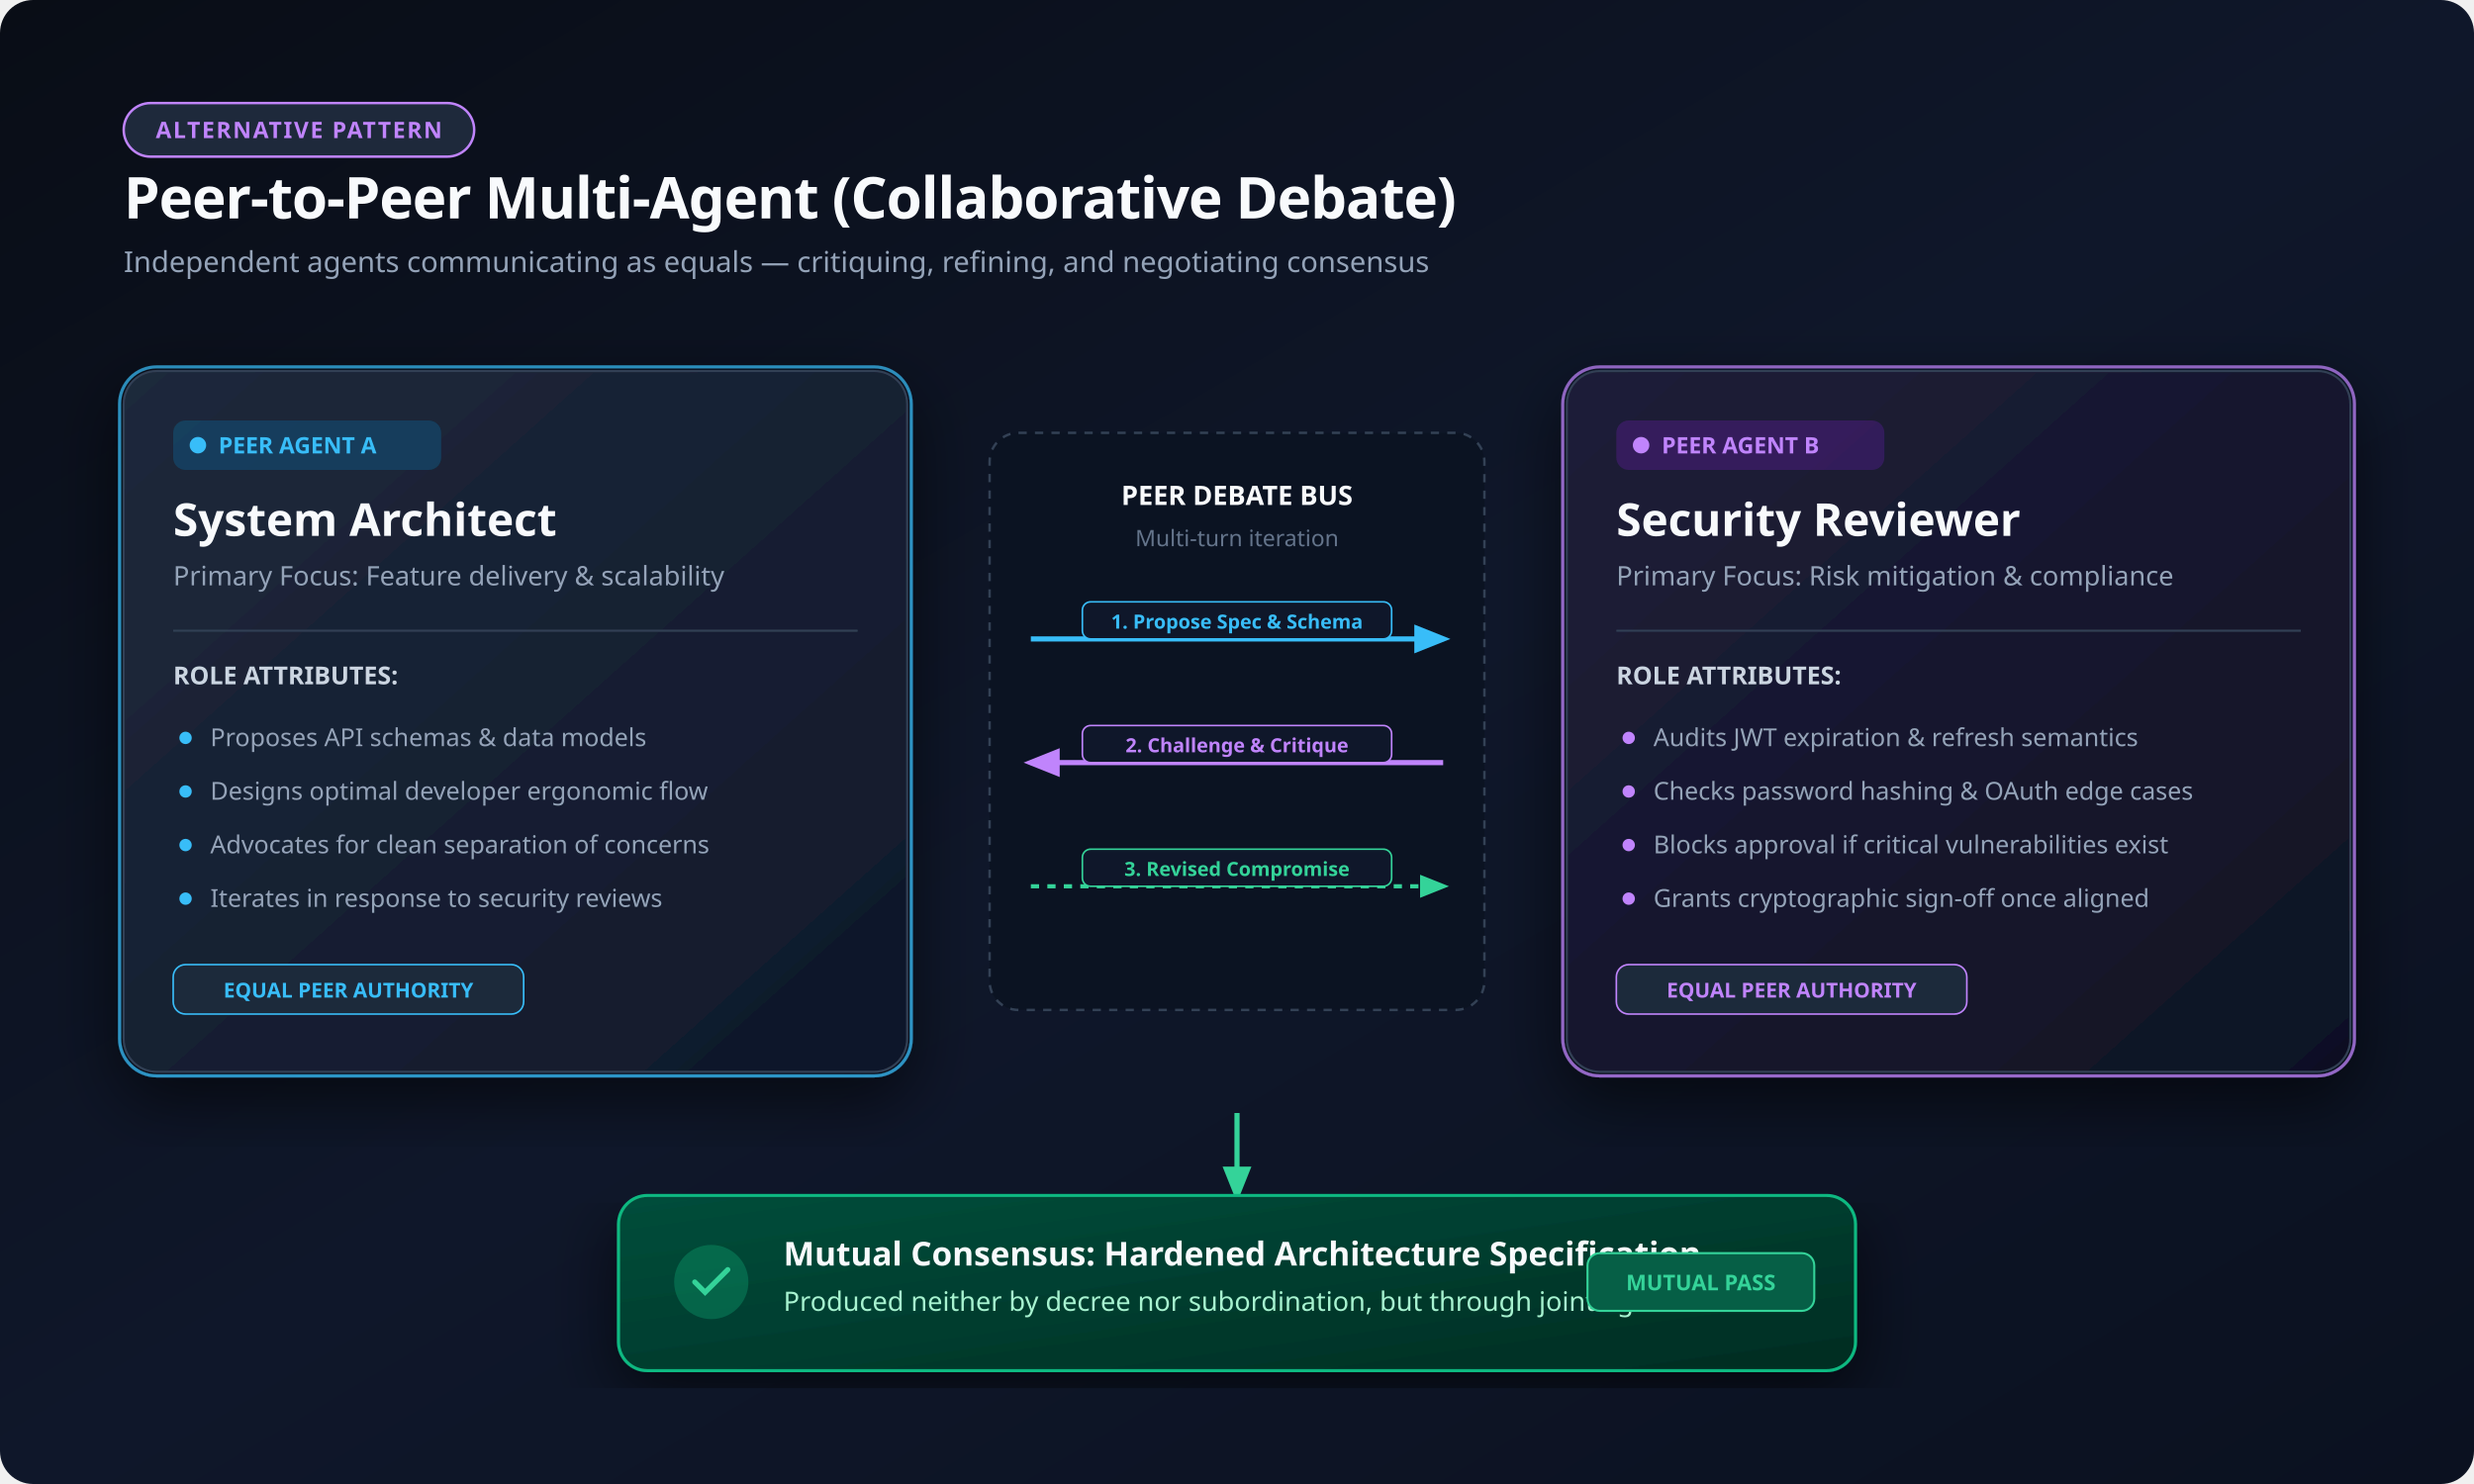
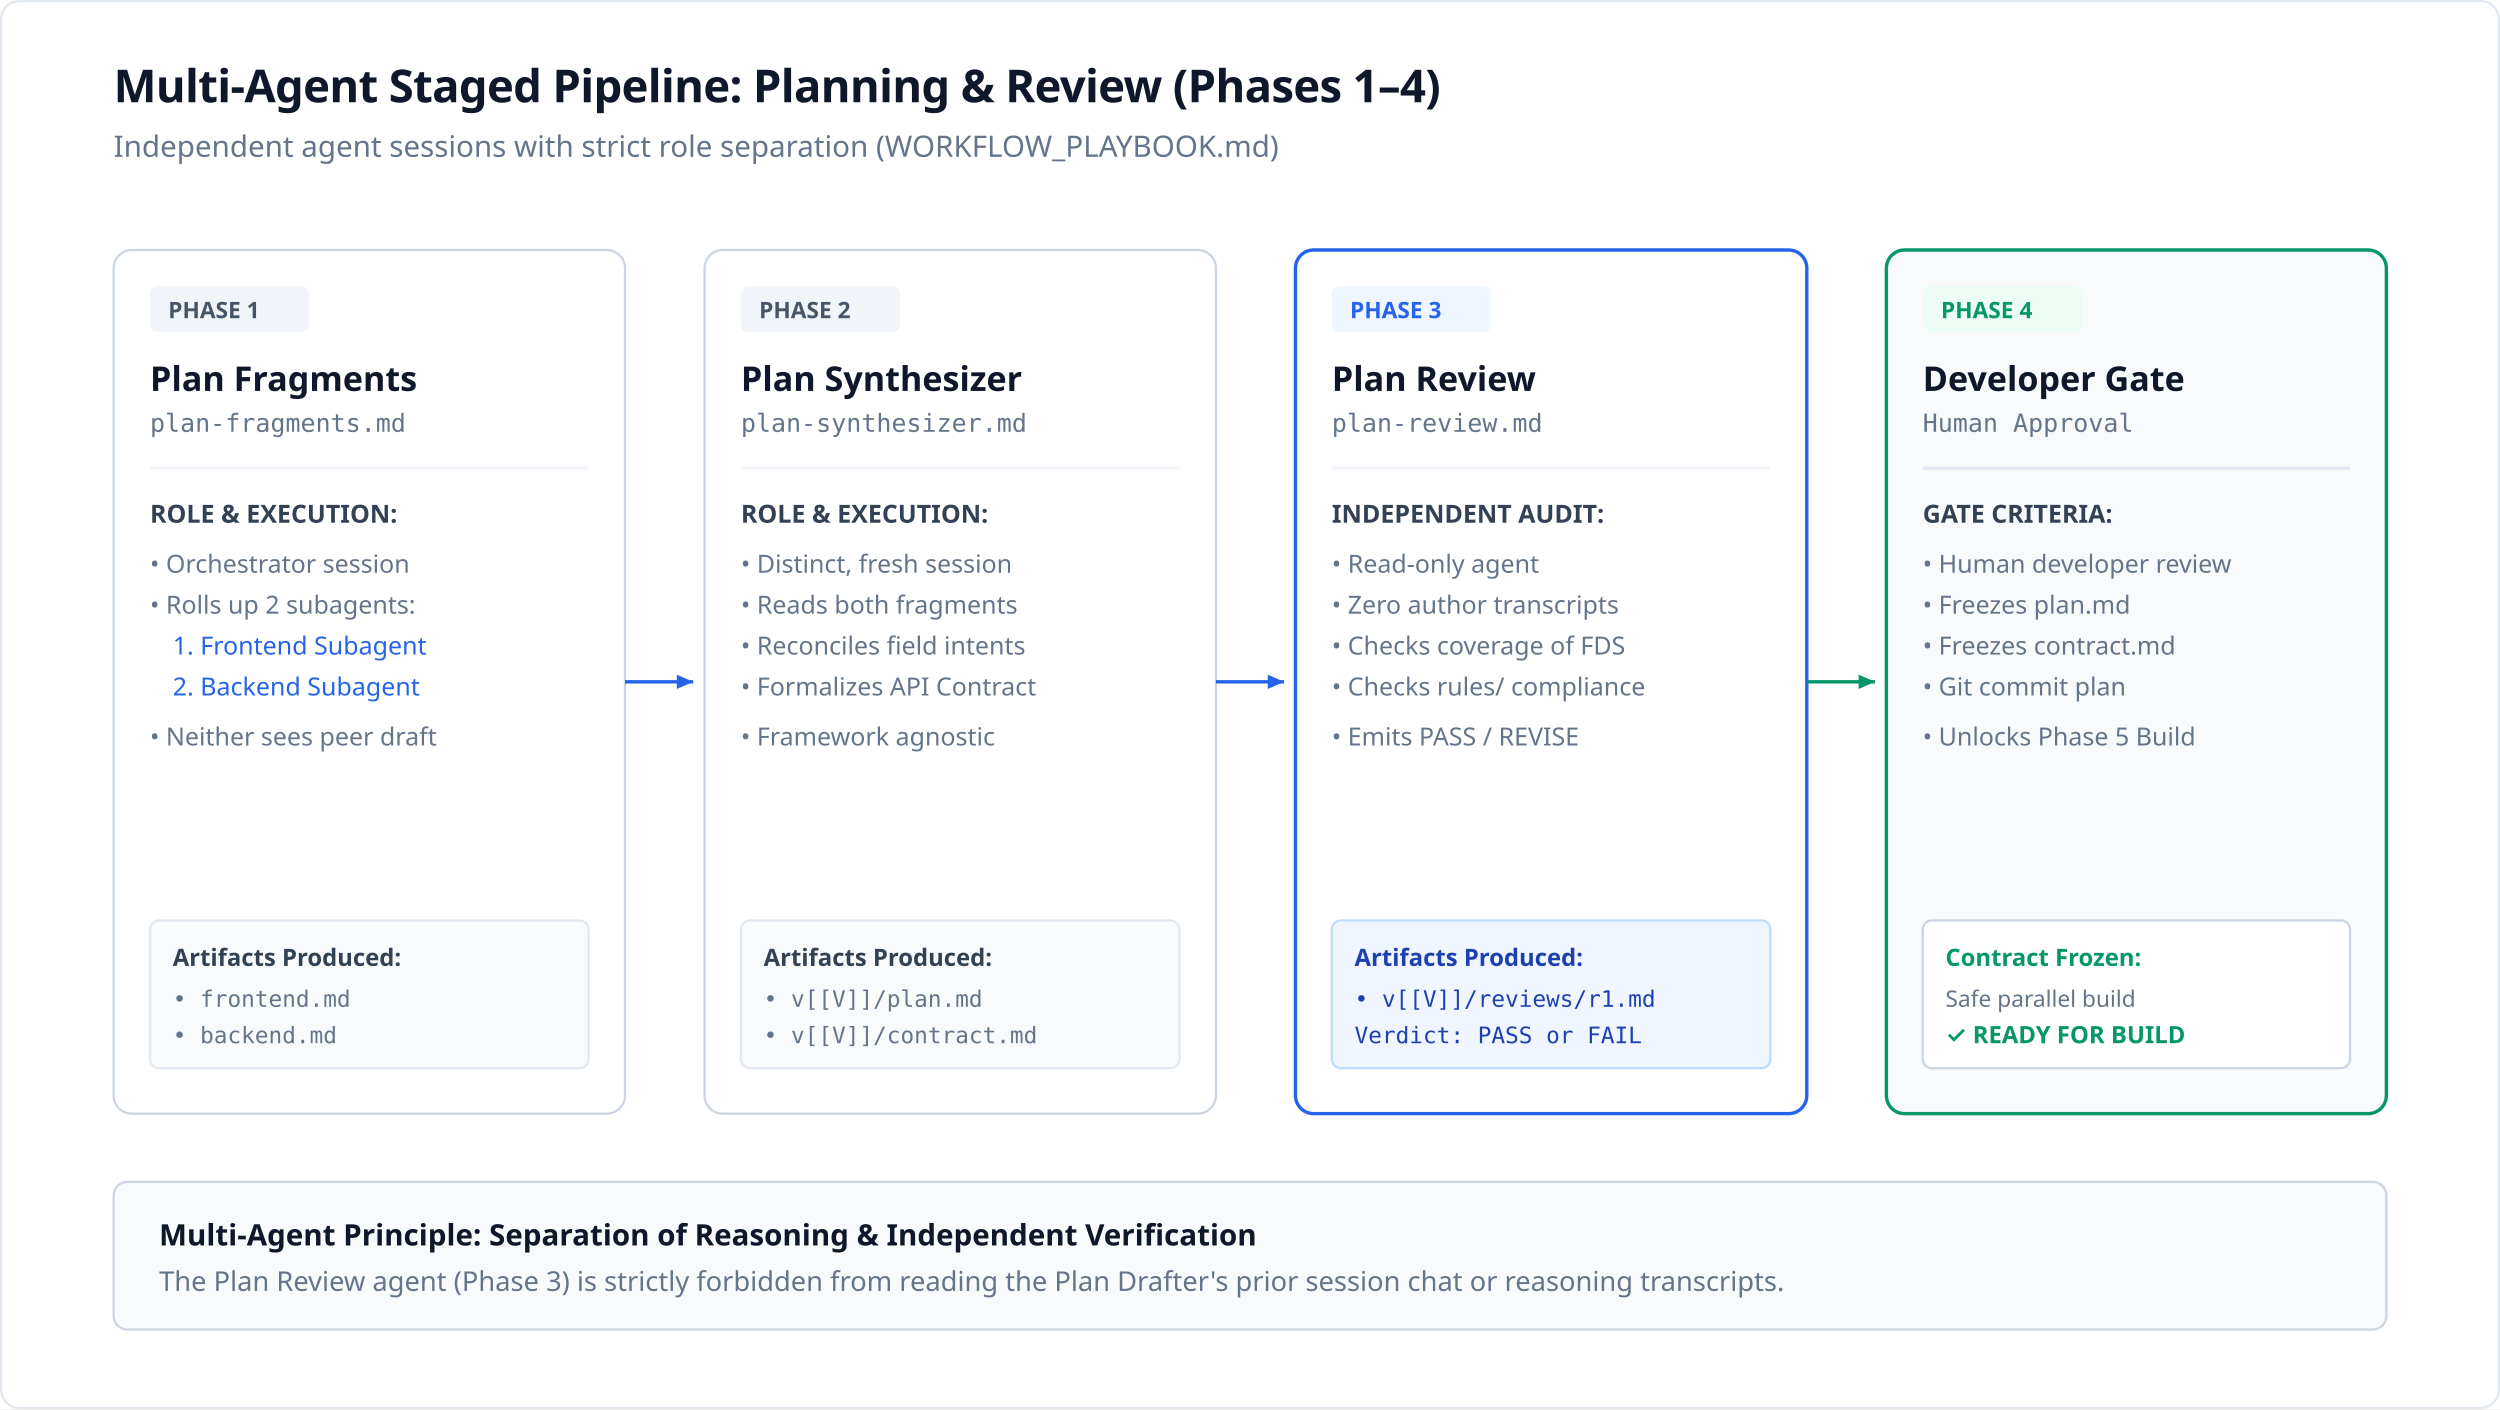
- <svg xmlns="http://www.w3.org/2000/svg" viewBox="0 0 1200 720" width="1200" height="720">
+ <svg xmlns="http://www.w3.org/2000/svg" viewBox="0 0 1100 620" width="1100" height="620">
  <defs>
-     <linearGradient id="bg-grad-2" x1="0%" y1="0%" x2="100%" y2="100%">
-       <stop offset="0%" stop-color="#090d16" />
-       <stop offset="50%" stop-color="#0f172a" />
-       <stop offset="100%" stop-color="#0b1120" />
-     </linearGradient>
-     <linearGradient id="agent-a-grad" x1="0%" y1="0%" x2="100%" y2="100%">
-       <stop offset="0%" stop-color="#1e293b" />
-       <stop offset="100%" stop-color="#0f172a" />
-     </linearGradient>
-     <linearGradient id="agent-b-grad" x1="0%" y1="0%" x2="100%" y2="100%">
-       <stop offset="0%" stop-color="#1e1e38" />
-       <stop offset="100%" stop-color="#0f1124" />
-     </linearGradient>
-     <linearGradient id="consensus-grad" x1="0%" y1="0%" x2="100%" y2="100%">
-       <stop offset="0%" stop-color="#064e3b" />
-       <stop offset="100%" stop-color="#022c22" />
-     </linearGradient>
-     <marker id="arrow-blue" viewBox="0 0 10 10" refX="8" refY="5" markerWidth="7" markerHeight="7" orient="auto-start-reverse">
-       <path d="M 0 1 L 10 5 L 0 9 z" fill="#38bdf8" />
+     <marker id="arrow-blue-2" viewBox="0 0 10 10" refX="8" refY="5" markerWidth="6" markerHeight="6" orient="auto-start-reverse">
+       <path d="M 0 1.5 L 8 5 L 0 8.5 z" fill="#2563eb" />
    </marker>
-     <marker id="arrow-purple" viewBox="0 0 10 10" refX="8" refY="5" markerWidth="7" markerHeight="7" orient="auto-start-reverse">
-       <path d="M 0 1 L 10 5 L 0 9 z" fill="#c084fc" />
+     <marker id="arrow-green-2" viewBox="0 0 10 10" refX="8" refY="5" markerWidth="6" markerHeight="6" orient="auto-start-reverse">
+       <path d="M 0 1.5 L 8 5 L 0 8.5 z" fill="#059669" />
    </marker>
-     <marker id="arrow-green" viewBox="0 0 10 10" refX="8" refY="5" markerWidth="7" markerHeight="7" orient="auto-start-reverse">
-       <path d="M 0 1 L 10 5 L 0 9 z" fill="#34d399" />
-     </marker>
-     <filter id="shadow-card-2" x="-10%" y="-10%" width="120%" height="120%">
-       <feDropShadow dx="0" dy="12" stdDeviation="16" flood-color="#000000" flood-opacity="0.6" />
-     </filter>
  </defs>
-   <rect width="1200" height="720" fill="url(#bg-grad-2)" rx="16" />
-   <g transform="translate(60, 50)">
-     <rect x="0" y="0" width="170" height="26" rx="13" fill="#1e293b" stroke="#c084fc" stroke-width="1.2" />
-     <text x="85" y="17" fill="#c084fc" font-family="Noto Sans, Adwaita Sans, -apple-system, BlinkMacSystemFont, 'Segoe UI', Roboto, sans-serif" font-size="11" font-weight="700" text-anchor="middle" letter-spacing="0.8">ALTERNATIVE PATTERN</text>
-     <text x="0" y="56" fill="#f8fafc" font-family="Noto Sans, Adwaita Sans, -apple-system, BlinkMacSystemFont, 'Segoe UI', Roboto, sans-serif" font-size="28" font-weight="800" letter-spacing="-0.5">Peer-to-Peer Multi-Agent (Collaborative Debate)</text>
-     <text x="0" y="82" fill="#94a3b8" font-family="Noto Sans, Adwaita Sans, -apple-system, BlinkMacSystemFont, 'Segoe UI', Roboto, sans-serif" font-size="14" font-weight="400">Independent agents communicating as equals — critiquing, refining, and negotiating consensus</text>
+   <rect width="1100" height="620" fill="#ffffff" />
+   <rect x="0.5" y="0.5" width="1099" height="619" fill="none" stroke="#e2e8f0" stroke-width="1" rx="8" />
+   <g transform="translate(50, 45)">
+     <text x="0" y="0" fill="#0f172a" font-family="Noto Sans, Inter, -apple-system, BlinkMacSystemFont, 'Segoe UI', Roboto, sans-serif" font-size="20" font-weight="700" letter-spacing="-0.3">Multi-Agent Staged Pipeline: Planning &amp; Review (Phases 1–4)</text>
+     <text x="0" y="24" fill="#64748b" font-family="Noto Sans, Inter, -apple-system, BlinkMacSystemFont, 'Segoe UI', Roboto, sans-serif" font-size="13">Independent agent sessions with strict role separation (WORKFLOW_PLAYBOOK.md)</text>
  </g>
-   <g transform="translate(60, 180)" filter="url(#shadow-card-2)">
-     <rect x="-2" y="-2" width="384" height="344" rx="18" fill="none" stroke="#38bdf8" stroke-width="1.5" opacity="0.7" />
-     <rect x="0" y="0" width="380" height="340" rx="16" fill="url(#agent-a-grad)" stroke="#334155" stroke-width="1" />
-     <rect x="24" y="24" width="130" height="24" rx="6" fill="#0284c7" opacity="0.25" />
-     <circle cx="36" cy="36" r="4" fill="#38bdf8" />
-     <text x="46" y="40" fill="#38bdf8" font-family="Noto Sans, Adwaita Sans, -apple-system, BlinkMacSystemFont, 'Segoe UI', Roboto, sans-serif" font-size="11" font-weight="700">PEER AGENT A</text>
-     <text x="24" y="80" fill="#f8fafc" font-family="Noto Sans, Adwaita Sans, -apple-system, BlinkMacSystemFont, 'Segoe UI', Roboto, sans-serif" font-size="22" font-weight="800">System Architect</text>
-     <text x="24" y="104" fill="#94a3b8" font-family="Noto Sans, Adwaita Sans, -apple-system, BlinkMacSystemFont, 'Segoe UI', Roboto, sans-serif" font-size="13">Primary Focus: Feature delivery &amp; scalability</text>
-     <line x1="24" y1="126" x2="356" y2="126" stroke="#334155" stroke-width="1" />
-     <text x="24" y="152" fill="#cbd5e1" font-family="Noto Sans, Adwaita Sans, -apple-system, BlinkMacSystemFont, 'Segoe UI', Roboto, sans-serif" font-size="12" font-weight="700">ROLE ATTRIBUTES:</text>
-     <g transform="translate(24, 172)">
-       <circle cx="6" cy="6" r="3" fill="#38bdf8" />
-       <text x="18" y="10" fill="#94a3b8" font-family="Noto Sans, Adwaita Sans, -apple-system, BlinkMacSystemFont, 'Segoe UI', Roboto, sans-serif" font-size="12">Proposes API schemas &amp; data models</text>
-     </g>
-     <g transform="translate(24, 198)">
-       <circle cx="6" cy="6" r="3" fill="#38bdf8" />
-       <text x="18" y="10" fill="#94a3b8" font-family="Noto Sans, Adwaita Sans, -apple-system, BlinkMacSystemFont, 'Segoe UI', Roboto, sans-serif" font-size="12">Designs optimal developer ergonomic flow</text>
-     </g>
-     <g transform="translate(24, 224)">
-       <circle cx="6" cy="6" r="3" fill="#38bdf8" />
-       <text x="18" y="10" fill="#94a3b8" font-family="Noto Sans, Adwaita Sans, -apple-system, BlinkMacSystemFont, 'Segoe UI', Roboto, sans-serif" font-size="12">Advocates for clean separation of concerns</text>
-     </g>
-     <g transform="translate(24, 250)">
-       <circle cx="6" cy="6" r="3" fill="#38bdf8" />
-       <text x="18" y="10" fill="#94a3b8" font-family="Noto Sans, Adwaita Sans, -apple-system, BlinkMacSystemFont, 'Segoe UI', Roboto, sans-serif" font-size="12">Iterates in response to security reviews</text>
-     </g>
-     <rect x="24" y="288" width="170" height="24" rx="6" fill="#1e293b" stroke="#38bdf8" stroke-width="0.8" />
-     <text x="109" y="304" fill="#38bdf8" font-family="Noto Sans, Adwaita Sans, -apple-system, BlinkMacSystemFont, 'Segoe UI', Roboto, sans-serif" font-size="10" font-weight="700" text-anchor="middle">EQUAL PEER AUTHORITY</text>
+   <g transform="translate(50, 110)">
+     <rect x="0" y="0" width="225" height="380" rx="8" fill="#ffffff" stroke="#cbd5e1" stroke-width="1" />
+     <rect x="16" y="16" width="70" height="20" rx="3" fill="#f1f5f9" />
+     <text x="24" y="30" fill="#475569" font-family="Noto Sans, Inter, -apple-system, BlinkMacSystemFont, 'Segoe UI', Roboto, sans-serif" font-size="10" font-weight="700">PHASE 1</text>
+     <text x="16" y="62" fill="#0f172a" font-family="Noto Sans, Inter, -apple-system, BlinkMacSystemFont, 'Segoe UI', Roboto, sans-serif" font-size="15" font-weight="700">Plan Fragments</text>
+     <text x="16" y="80" fill="#64748b" font-family="JetBrainsMono Nerd Font, SFMono-Regular, Menlo, Monaco, Consolas, monospace" font-size="11">plan-fragments.md</text>
+     <line x1="16" y1="96" x2="209" y2="96" stroke="#f1f5f9" stroke-width="1.5" />
+     <text x="16" y="120" fill="#334155" font-family="Noto Sans, Inter, -apple-system, BlinkMacSystemFont, 'Segoe UI', Roboto, sans-serif" font-size="11" font-weight="600">ROLE &amp; EXECUTION:</text>
+     <text x="16" y="142" fill="#64748b" font-family="Noto Sans, Inter, -apple-system, BlinkMacSystemFont, 'Segoe UI', Roboto, sans-serif" font-size="11">• Orchestrator session</text>
+     <text x="16" y="160" fill="#64748b" font-family="Noto Sans, Inter, -apple-system, BlinkMacSystemFont, 'Segoe UI', Roboto, sans-serif" font-size="11">• Rolls up 2 subagents:</text>
+     <text x="26" y="178" fill="#2563eb" font-family="Noto Sans, Inter, -apple-system, BlinkMacSystemFont, 'Segoe UI', Roboto, sans-serif" font-size="11">1. Frontend Subagent</text>
+     <text x="26" y="196" fill="#2563eb" font-family="Noto Sans, Inter, -apple-system, BlinkMacSystemFont, 'Segoe UI', Roboto, sans-serif" font-size="11">2. Backend Subagent</text>
+     <text x="16" y="218" fill="#64748b" font-family="Noto Sans, Inter, -apple-system, BlinkMacSystemFont, 'Segoe UI', Roboto, sans-serif" font-size="11">• Neither sees peer draft</text>
+     <rect x="16" y="295" width="193" height="65" rx="4" fill="#f8fafc" stroke="#e2e8f0" stroke-width="1" />
+     <text x="26" y="315" fill="#334155" font-family="Noto Sans, Inter, -apple-system, BlinkMacSystemFont, 'Segoe UI', Roboto, sans-serif" font-size="10.5" font-weight="600">Artifacts Produced:</text>
+     <text x="26" y="333" fill="#64748b" font-family="JetBrainsMono Nerd Font, SFMono-Regular, Menlo, Monaco, Consolas, monospace" font-size="10">• frontend.md</text>
+     <text x="26" y="349" fill="#64748b" font-family="JetBrainsMono Nerd Font, SFMono-Regular, Menlo, Monaco, Consolas, monospace" font-size="10">• backend.md</text>
  </g>
-   <g transform="translate(480, 210)">
-     <rect x="0" y="0" width="240" height="280" rx="14" fill="#0b1322" stroke="#334155" stroke-width="1.2" stroke-dasharray="4 4" />
-     <text x="120" y="35" fill="#f8fafc" font-family="Noto Sans, Adwaita Sans, -apple-system, BlinkMacSystemFont, 'Segoe UI', Roboto, sans-serif" font-size="13" font-weight="700" text-anchor="middle">PEER DEBATE BUS</text>
-     <text x="120" y="55" fill="#64748b" font-family="Noto Sans, Adwaita Sans, -apple-system, BlinkMacSystemFont, 'Segoe UI', Roboto, sans-serif" font-size="11" text-anchor="middle">Multi-turn iteration</text>
-     <path d="M 20 100 L 220 100" fill="none" stroke="#38bdf8" stroke-width="2.5" marker-end="url(#arrow-blue)" />
-     <rect x="45" y="82" width="150" height="18" rx="4" fill="#0f172a" stroke="#38bdf8" stroke-width="0.8" />
-     <text x="120" y="95" fill="#38bdf8" font-family="Noto Sans, Adwaita Sans, -apple-system, BlinkMacSystemFont, 'Segoe UI', Roboto, sans-serif" font-size="9.5" font-weight="700" text-anchor="middle">1. Propose Spec &amp; Schema</text>
-     <path d="M 220 160 L 20 160" fill="none" stroke="#c084fc" stroke-width="2.5" marker-end="url(#arrow-purple)" />
-     <rect x="45" y="142" width="150" height="18" rx="4" fill="#0f172a" stroke="#c084fc" stroke-width="0.8" />
-     <text x="120" y="155" fill="#c084fc" font-family="Noto Sans, Adwaita Sans, -apple-system, BlinkMacSystemFont, 'Segoe UI', Roboto, sans-serif" font-size="9.5" font-weight="700" text-anchor="middle">2. Challenge &amp; Critique</text>
-     <path d="M 20 220 L 220 220" fill="none" stroke="#34d399" stroke-width="2" stroke-dasharray="4 4" marker-end="url(#arrow-green)" />
-     <rect x="45" y="202" width="150" height="18" rx="4" fill="#0f172a" stroke="#34d399" stroke-width="0.8" />
-     <text x="120" y="215" fill="#34d399" font-family="Noto Sans, Adwaita Sans, -apple-system, BlinkMacSystemFont, 'Segoe UI', Roboto, sans-serif" font-size="9.5" font-weight="700" text-anchor="middle">3. Revised Compromise</text>
+   <path d="M 275 300 L 305 300" fill="none" stroke="#2563eb" stroke-width="1.5" marker-end="url(#arrow-blue-2)" />
+   <g transform="translate(310, 110)">
+     <rect x="0" y="0" width="225" height="380" rx="8" fill="#ffffff" stroke="#cbd5e1" stroke-width="1" />
+     <rect x="16" y="16" width="70" height="20" rx="3" fill="#f1f5f9" />
+     <text x="24" y="30" fill="#475569" font-family="Noto Sans, Inter, -apple-system, BlinkMacSystemFont, 'Segoe UI', Roboto, sans-serif" font-size="10" font-weight="700">PHASE 2</text>
+     <text x="16" y="62" fill="#0f172a" font-family="Noto Sans, Inter, -apple-system, BlinkMacSystemFont, 'Segoe UI', Roboto, sans-serif" font-size="15" font-weight="700">Plan Synthesizer</text>
+     <text x="16" y="80" fill="#64748b" font-family="JetBrainsMono Nerd Font, SFMono-Regular, Menlo, Monaco, Consolas, monospace" font-size="11">plan-synthesizer.md</text>
+     <line x1="16" y1="96" x2="209" y2="96" stroke="#f1f5f9" stroke-width="1.5" />
+     <text x="16" y="120" fill="#334155" font-family="Noto Sans, Inter, -apple-system, BlinkMacSystemFont, 'Segoe UI', Roboto, sans-serif" font-size="11" font-weight="600">ROLE &amp; EXECUTION:</text>
+     <text x="16" y="142" fill="#64748b" font-family="Noto Sans, Inter, -apple-system, BlinkMacSystemFont, 'Segoe UI', Roboto, sans-serif" font-size="11">• Distinct, fresh session</text>
+     <text x="16" y="160" fill="#64748b" font-family="Noto Sans, Inter, -apple-system, BlinkMacSystemFont, 'Segoe UI', Roboto, sans-serif" font-size="11">• Reads both fragments</text>
+     <text x="16" y="178" fill="#64748b" font-family="Noto Sans, Inter, -apple-system, BlinkMacSystemFont, 'Segoe UI', Roboto, sans-serif" font-size="11">• Reconciles field intents</text>
+     <text x="16" y="196" fill="#64748b" font-family="Noto Sans, Inter, -apple-system, BlinkMacSystemFont, 'Segoe UI', Roboto, sans-serif" font-size="11">• Formalizes API Contract</text>
+     <text x="16" y="218" fill="#64748b" font-family="Noto Sans, Inter, -apple-system, BlinkMacSystemFont, 'Segoe UI', Roboto, sans-serif" font-size="11">• Framework agnostic</text>
+     <rect x="16" y="295" width="193" height="65" rx="4" fill="#f8fafc" stroke="#e2e8f0" stroke-width="1" />
+     <text x="26" y="315" fill="#334155" font-family="Noto Sans, Inter, -apple-system, BlinkMacSystemFont, 'Segoe UI', Roboto, sans-serif" font-size="10.5" font-weight="600">Artifacts Produced:</text>
+     <text x="26" y="333" fill="#64748b" font-family="JetBrainsMono Nerd Font, SFMono-Regular, Menlo, Monaco, Consolas, monospace" font-size="10">• v[[V]]/plan.md</text>
+     <text x="26" y="349" fill="#64748b" font-family="JetBrainsMono Nerd Font, SFMono-Regular, Menlo, Monaco, Consolas, monospace" font-size="10">• v[[V]]/contract.md</text>
  </g>
-   <g transform="translate(760, 180)" filter="url(#shadow-card-2)">
-     <rect x="-2" y="-2" width="384" height="344" rx="18" fill="none" stroke="#c084fc" stroke-width="1.5" opacity="0.7" />
-     <rect x="0" y="0" width="380" height="340" rx="16" fill="url(#agent-b-grad)" stroke="#334155" stroke-width="1" />
-     <rect x="24" y="24" width="130" height="24" rx="6" fill="#7e22ce" opacity="0.25" />
-     <circle cx="36" cy="36" r="4" fill="#c084fc" />
-     <text x="46" y="40" fill="#c084fc" font-family="Noto Sans, Adwaita Sans, -apple-system, BlinkMacSystemFont, 'Segoe UI', Roboto, sans-serif" font-size="11" font-weight="700">PEER AGENT B</text>
-     <text x="24" y="80" fill="#f8fafc" font-family="Noto Sans, Adwaita Sans, -apple-system, BlinkMacSystemFont, 'Segoe UI', Roboto, sans-serif" font-size="22" font-weight="800">Security Reviewer</text>
-     <text x="24" y="104" fill="#94a3b8" font-family="Noto Sans, Adwaita Sans, -apple-system, BlinkMacSystemFont, 'Segoe UI', Roboto, sans-serif" font-size="13">Primary Focus: Risk mitigation &amp; compliance</text>
-     <line x1="24" y1="126" x2="356" y2="126" stroke="#334155" stroke-width="1" />
-     <text x="24" y="152" fill="#cbd5e1" font-family="Noto Sans, Adwaita Sans, -apple-system, BlinkMacSystemFont, 'Segoe UI', Roboto, sans-serif" font-size="12" font-weight="700">ROLE ATTRIBUTES:</text>
-     <g transform="translate(24, 172)">
-       <circle cx="6" cy="6" r="3" fill="#c084fc" />
-       <text x="18" y="10" fill="#94a3b8" font-family="Noto Sans, Adwaita Sans, -apple-system, BlinkMacSystemFont, 'Segoe UI', Roboto, sans-serif" font-size="12">Audits JWT expiration &amp; refresh semantics</text>
-     </g>
-     <g transform="translate(24, 198)">
-       <circle cx="6" cy="6" r="3" fill="#c084fc" />
-       <text x="18" y="10" fill="#94a3b8" font-family="Noto Sans, Adwaita Sans, -apple-system, BlinkMacSystemFont, 'Segoe UI', Roboto, sans-serif" font-size="12">Checks password hashing &amp; OAuth edge cases</text>
-     </g>
-     <g transform="translate(24, 224)">
-       <circle cx="6" cy="6" r="3" fill="#c084fc" />
-       <text x="18" y="10" fill="#94a3b8" font-family="Noto Sans, Adwaita Sans, -apple-system, BlinkMacSystemFont, 'Segoe UI', Roboto, sans-serif" font-size="12">Blocks approval if critical vulnerabilities exist</text>
-     </g>
-     <g transform="translate(24, 250)">
-       <circle cx="6" cy="6" r="3" fill="#c084fc" />
-       <text x="18" y="10" fill="#94a3b8" font-family="Noto Sans, Adwaita Sans, -apple-system, BlinkMacSystemFont, 'Segoe UI', Roboto, sans-serif" font-size="12">Grants cryptographic sign-off once aligned</text>
-     </g>
-     <rect x="24" y="288" width="170" height="24" rx="6" fill="#1e293b" stroke="#c084fc" stroke-width="0.8" />
-     <text x="109" y="304" fill="#c084fc" font-family="Noto Sans, Adwaita Sans, -apple-system, BlinkMacSystemFont, 'Segoe UI', Roboto, sans-serif" font-size="10" font-weight="700" text-anchor="middle">EQUAL PEER AUTHORITY</text>
+   <path d="M 535 300 L 565 300" fill="none" stroke="#2563eb" stroke-width="1.5" marker-end="url(#arrow-blue-2)" />
+   <g transform="translate(570, 110)">
+     <rect x="0" y="0" width="225" height="380" rx="8" fill="#ffffff" stroke="#2563eb" stroke-width="1.5" />
+     <rect x="16" y="16" width="70" height="20" rx="3" fill="#eff6ff" />
+     <text x="24" y="30" fill="#2563eb" font-family="Noto Sans, Inter, -apple-system, BlinkMacSystemFont, 'Segoe UI', Roboto, sans-serif" font-size="10" font-weight="700">PHASE 3</text>
+     <text x="16" y="62" fill="#0f172a" font-family="Noto Sans, Inter, -apple-system, BlinkMacSystemFont, 'Segoe UI', Roboto, sans-serif" font-size="15" font-weight="700">Plan Review</text>
+     <text x="16" y="80" fill="#64748b" font-family="JetBrainsMono Nerd Font, SFMono-Regular, Menlo, Monaco, Consolas, monospace" font-size="11">plan-review.md</text>
+     <line x1="16" y1="96" x2="209" y2="96" stroke="#f1f5f9" stroke-width="1.5" />
+     <text x="16" y="120" fill="#334155" font-family="Noto Sans, Inter, -apple-system, BlinkMacSystemFont, 'Segoe UI', Roboto, sans-serif" font-size="11" font-weight="600">INDEPENDENT AUDIT:</text>
+     <text x="16" y="142" fill="#64748b" font-family="Noto Sans, Inter, -apple-system, BlinkMacSystemFont, 'Segoe UI', Roboto, sans-serif" font-size="11">• Read-only agent</text>
+     <text x="16" y="160" fill="#64748b" font-family="Noto Sans, Inter, -apple-system, BlinkMacSystemFont, 'Segoe UI', Roboto, sans-serif" font-size="11">• Zero author transcripts</text>
+     <text x="16" y="178" fill="#64748b" font-family="Noto Sans, Inter, -apple-system, BlinkMacSystemFont, 'Segoe UI', Roboto, sans-serif" font-size="11">• Checks coverage of FDS</text>
+     <text x="16" y="196" fill="#64748b" font-family="Noto Sans, Inter, -apple-system, BlinkMacSystemFont, 'Segoe UI', Roboto, sans-serif" font-size="11">• Checks rules/ compliance</text>
+     <text x="16" y="218" fill="#64748b" font-family="Noto Sans, Inter, -apple-system, BlinkMacSystemFont, 'Segoe UI', Roboto, sans-serif" font-size="11">• Emits PASS / REVISE</text>
+     <rect x="16" y="295" width="193" height="65" rx="4" fill="#eff6ff" stroke="#bfdbfe" stroke-width="1" />
+     <text x="26" y="315" fill="#1e40af" font-family="Noto Sans, Inter, -apple-system, BlinkMacSystemFont, 'Segoe UI', Roboto, sans-serif" font-size="10.5" font-weight="600">Artifacts Produced:</text>
+     <text x="26" y="333" fill="#1e40af" font-family="JetBrainsMono Nerd Font, SFMono-Regular, Menlo, Monaco, Consolas, monospace" font-size="10">• v[[V]]/reviews/r1.md</text>
+     <text x="26" y="349" fill="#1e40af" font-family="JetBrainsMono Nerd Font, SFMono-Regular, Menlo, Monaco, Consolas, monospace" font-size="10">Verdict: PASS or FAIL</text>
  </g>
-   <g transform="translate(300, 580)">
-     <path d="M 300 -40 L 300 0" fill="none" stroke="#34d399" stroke-width="2.5" marker-end="url(#arrow-green)" />
-     <rect x="0" y="0" width="600" height="85" rx="14" fill="url(#consensus-grad)" stroke="#10b981" stroke-width="1.5" filter="url(#shadow-card-2)" />
-     <circle cx="45" cy="42" r="18" fill="#10b981" opacity="0.3" />
-     <path d="M 37 42 L 42 47 L 53 36" fill="none" stroke="#34d399" stroke-width="2.5" stroke-linecap="round" />
-     <text x="80" y="34" fill="#f8fafc" font-family="Noto Sans, Adwaita Sans, -apple-system, BlinkMacSystemFont, 'Segoe UI', Roboto, sans-serif" font-size="16" font-weight="800">Mutual Consensus: Hardened Architecture Specification</text>
-     <text x="80" y="56" fill="#a7f3d0" font-family="Noto Sans, Adwaita Sans, -apple-system, BlinkMacSystemFont, 'Segoe UI', Roboto, sans-serif" font-size="13">Produced neither by decree nor subordination, but through joint agreement.</text>
-     <rect x="470" y="28" width="110" height="28" rx="6" fill="#065f46" stroke="#34d399" stroke-width="1" />
-     <text x="525" y="46" fill="#34d399" font-family="Noto Sans, Adwaita Sans, -apple-system, BlinkMacSystemFont, 'Segoe UI', Roboto, sans-serif" font-size="10.5" font-weight="800" text-anchor="middle">MUTUAL PASS</text>
+   <path d="M 795 300 L 825 300" fill="none" stroke="#059669" stroke-width="1.5" marker-end="url(#arrow-green-2)" />
+   <g transform="translate(830, 110)">
+     <rect x="0" y="0" width="220" height="380" rx="8" fill="#f8fafc" stroke="#059669" stroke-width="1.5" />
+     <rect x="16" y="16" width="70" height="20" rx="3" fill="#ecfdf5" />
+     <text x="24" y="30" fill="#059669" font-family="Noto Sans, Inter, -apple-system, BlinkMacSystemFont, 'Segoe UI', Roboto, sans-serif" font-size="10" font-weight="700">PHASE 4</text>
+     <text x="16" y="62" fill="#0f172a" font-family="Noto Sans, Inter, -apple-system, BlinkMacSystemFont, 'Segoe UI', Roboto, sans-serif" font-size="15" font-weight="700">Developer Gate</text>
+     <text x="16" y="80" fill="#64748b" font-family="JetBrainsMono Nerd Font, SFMono-Regular, Menlo, Monaco, Consolas, monospace" font-size="11">Human Approval</text>
+     <line x1="16" y1="96" x2="204" y2="96" stroke="#e2e8f0" stroke-width="1.5" />
+     <text x="16" y="120" fill="#334155" font-family="Noto Sans, Inter, -apple-system, BlinkMacSystemFont, 'Segoe UI', Roboto, sans-serif" font-size="11" font-weight="600">GATE CRITERIA:</text>
+     <text x="16" y="142" fill="#64748b" font-family="Noto Sans, Inter, -apple-system, BlinkMacSystemFont, 'Segoe UI', Roboto, sans-serif" font-size="11">• Human developer review</text>
+     <text x="16" y="160" fill="#64748b" font-family="Noto Sans, Inter, -apple-system, BlinkMacSystemFont, 'Segoe UI', Roboto, sans-serif" font-size="11">• Freezes plan.md</text>
+     <text x="16" y="178" fill="#64748b" font-family="Noto Sans, Inter, -apple-system, BlinkMacSystemFont, 'Segoe UI', Roboto, sans-serif" font-size="11">• Freezes contract.md</text>
+     <text x="16" y="196" fill="#64748b" font-family="Noto Sans, Inter, -apple-system, BlinkMacSystemFont, 'Segoe UI', Roboto, sans-serif" font-size="11">• Git commit plan</text>
+     <text x="16" y="218" fill="#64748b" font-family="Noto Sans, Inter, -apple-system, BlinkMacSystemFont, 'Segoe UI', Roboto, sans-serif" font-size="11">• Unlocks Phase 5 Build</text>
+     <rect x="16" y="295" width="188" height="65" rx="4" fill="#ffffff" stroke="#cbd5e1" stroke-width="1" />
+     <text x="26" y="315" fill="#059669" font-family="Noto Sans, Inter, -apple-system, BlinkMacSystemFont, 'Segoe UI', Roboto, sans-serif" font-size="10.5" font-weight="700">Contract Frozen:</text>
+     <text x="26" y="333" fill="#64748b" font-family="Noto Sans, Inter, -apple-system, BlinkMacSystemFont, 'Segoe UI', Roboto, sans-serif" font-size="10">Safe parallel build</text>
+     <text x="26" y="349" fill="#059669" font-family="Noto Sans, Inter, -apple-system, BlinkMacSystemFont, 'Segoe UI', Roboto, sans-serif" font-size="10.5" font-weight="600">✓ READY FOR BUILD</text>
+   </g>
+   <g transform="translate(50, 520)">
+     <rect x="0" y="0" width="1000" height="65" rx="6" fill="#f8fafc" stroke="#cbd5e1" stroke-width="1" />
+     <text x="20" y="28" fill="#0f172a" font-family="Noto Sans, Inter, -apple-system, BlinkMacSystemFont, 'Segoe UI', Roboto, sans-serif" font-size="13" font-weight="700">Multi-Agent Principle: Separation of Reasoning &amp; Independent Verification</text>
+     <text x="20" y="48" fill="#64748b" font-family="Noto Sans, Inter, -apple-system, BlinkMacSystemFont, 'Segoe UI', Roboto, sans-serif" font-size="12">The Plan Review agent (Phase 3) is strictly forbidden from reading the Plan Drafter's prior session chat or reasoning transcripts.</text>
  </g>
</svg>
